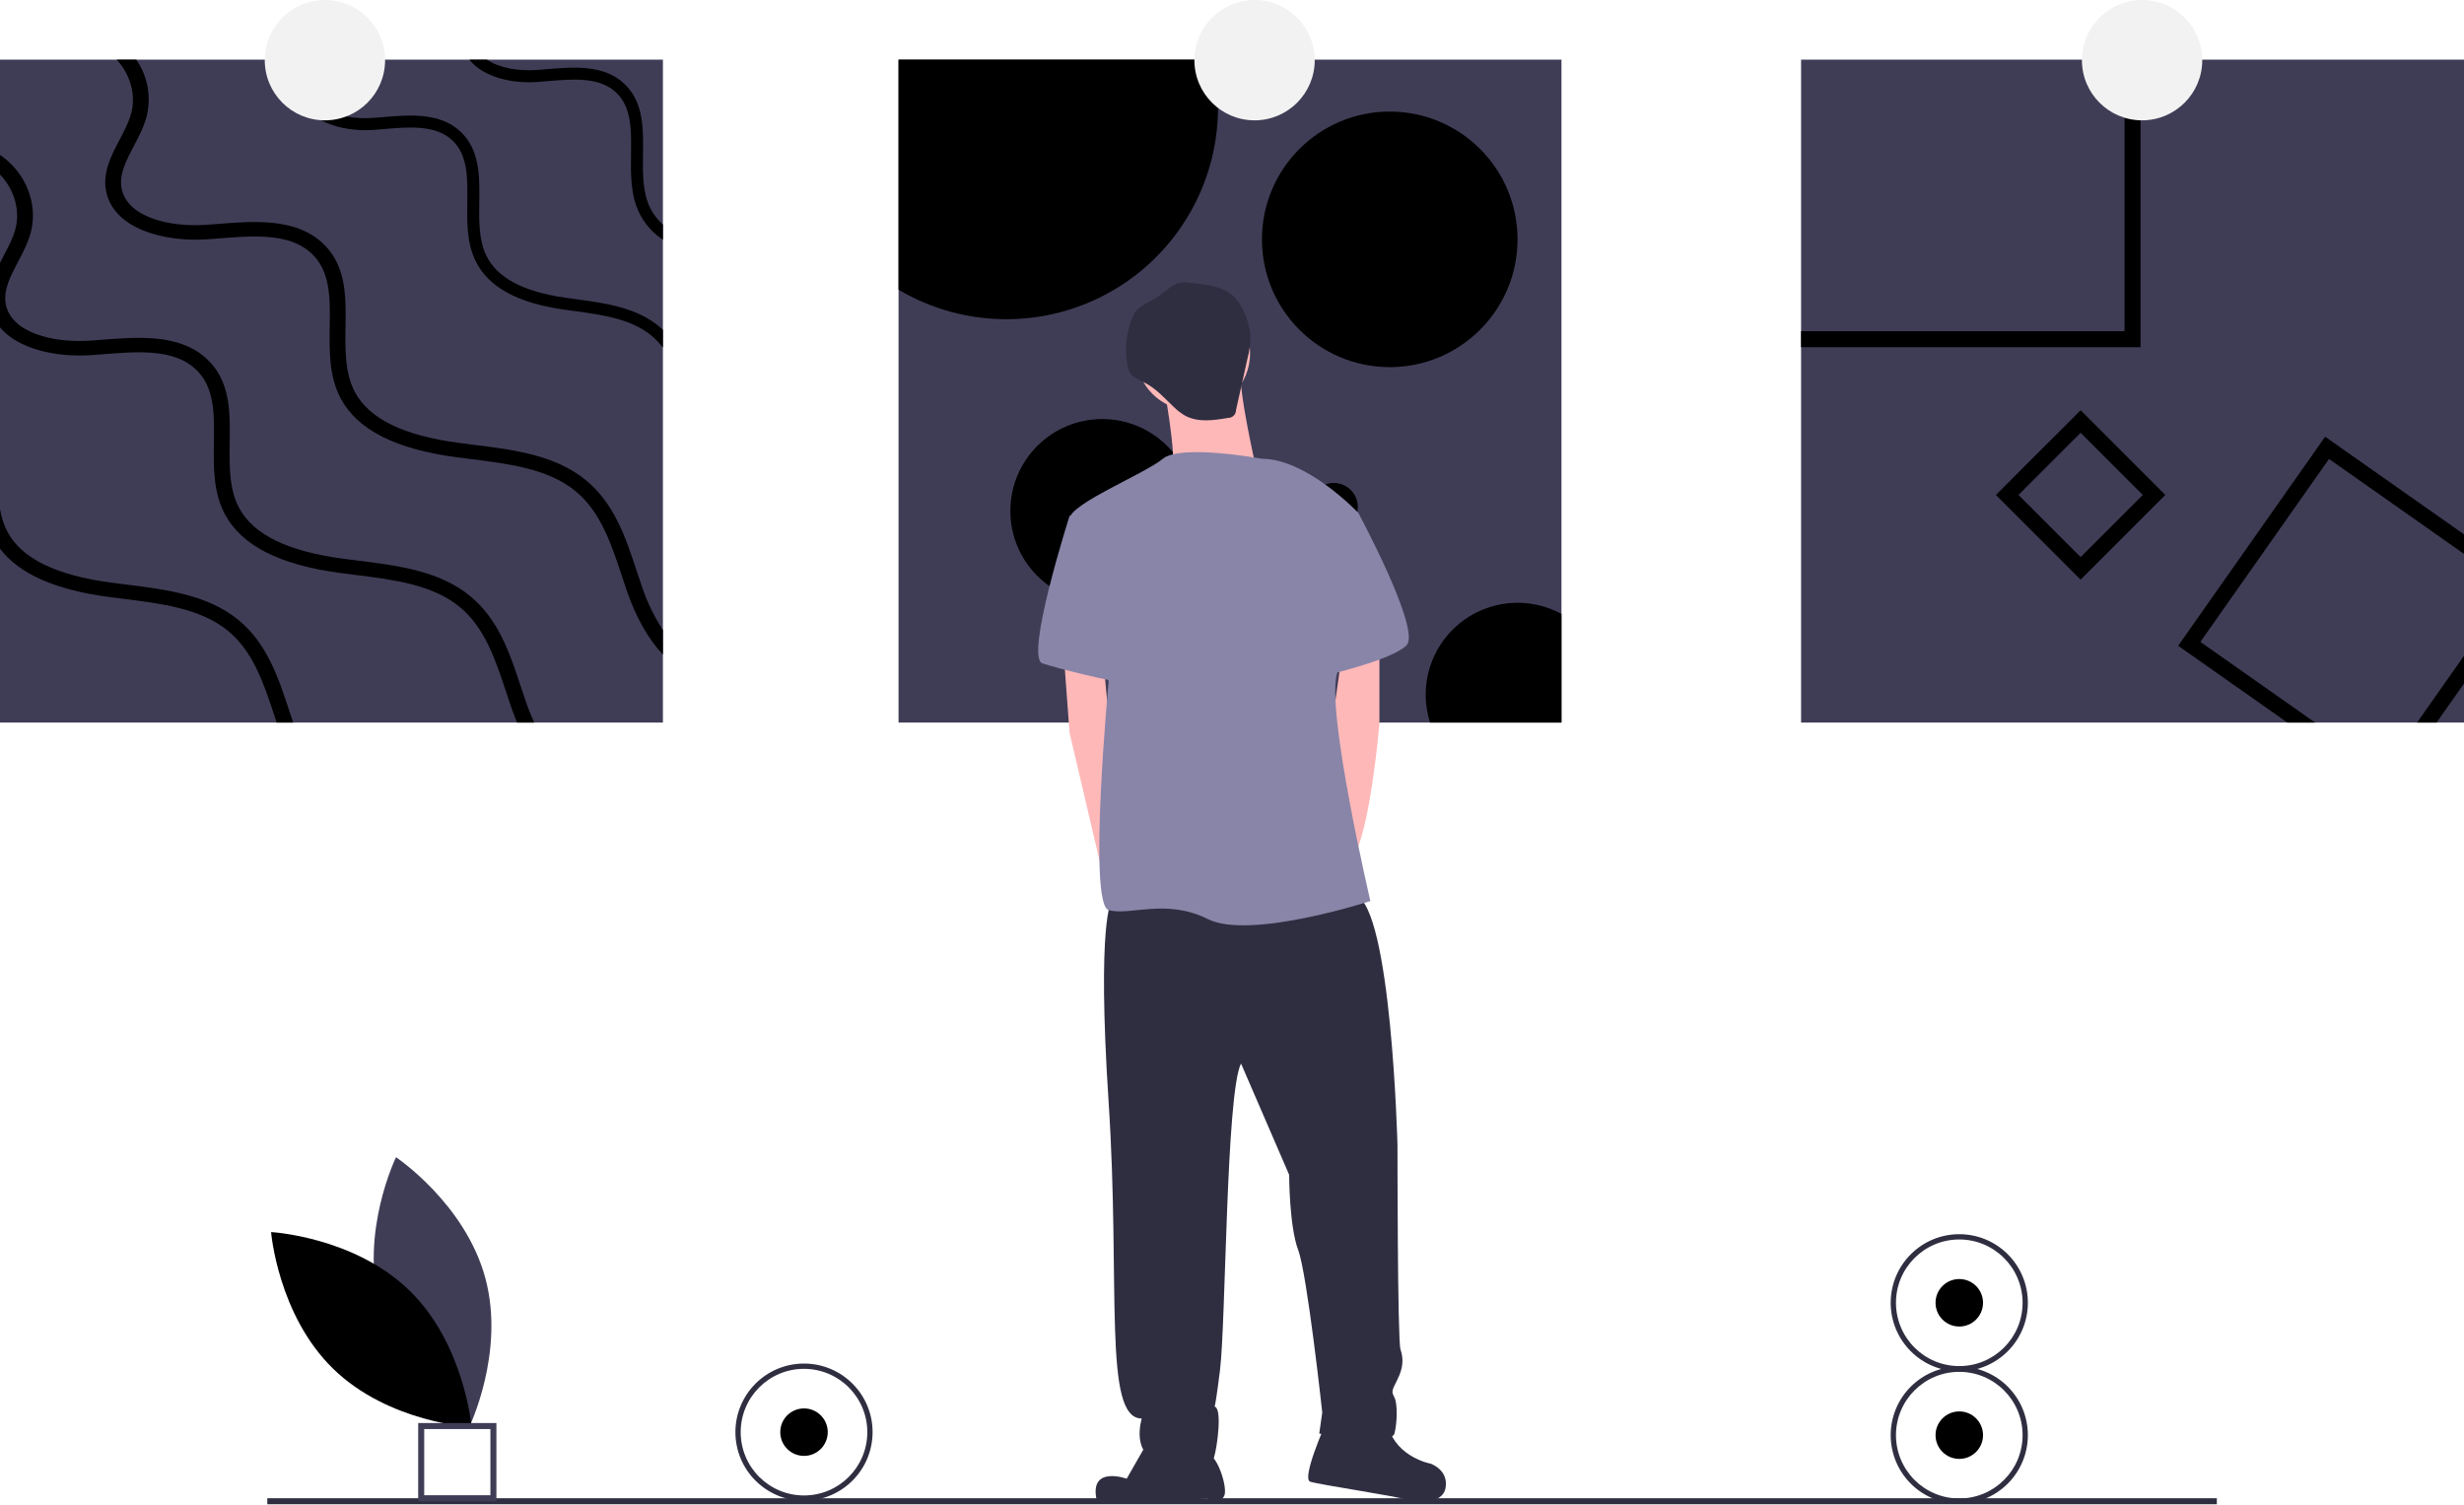
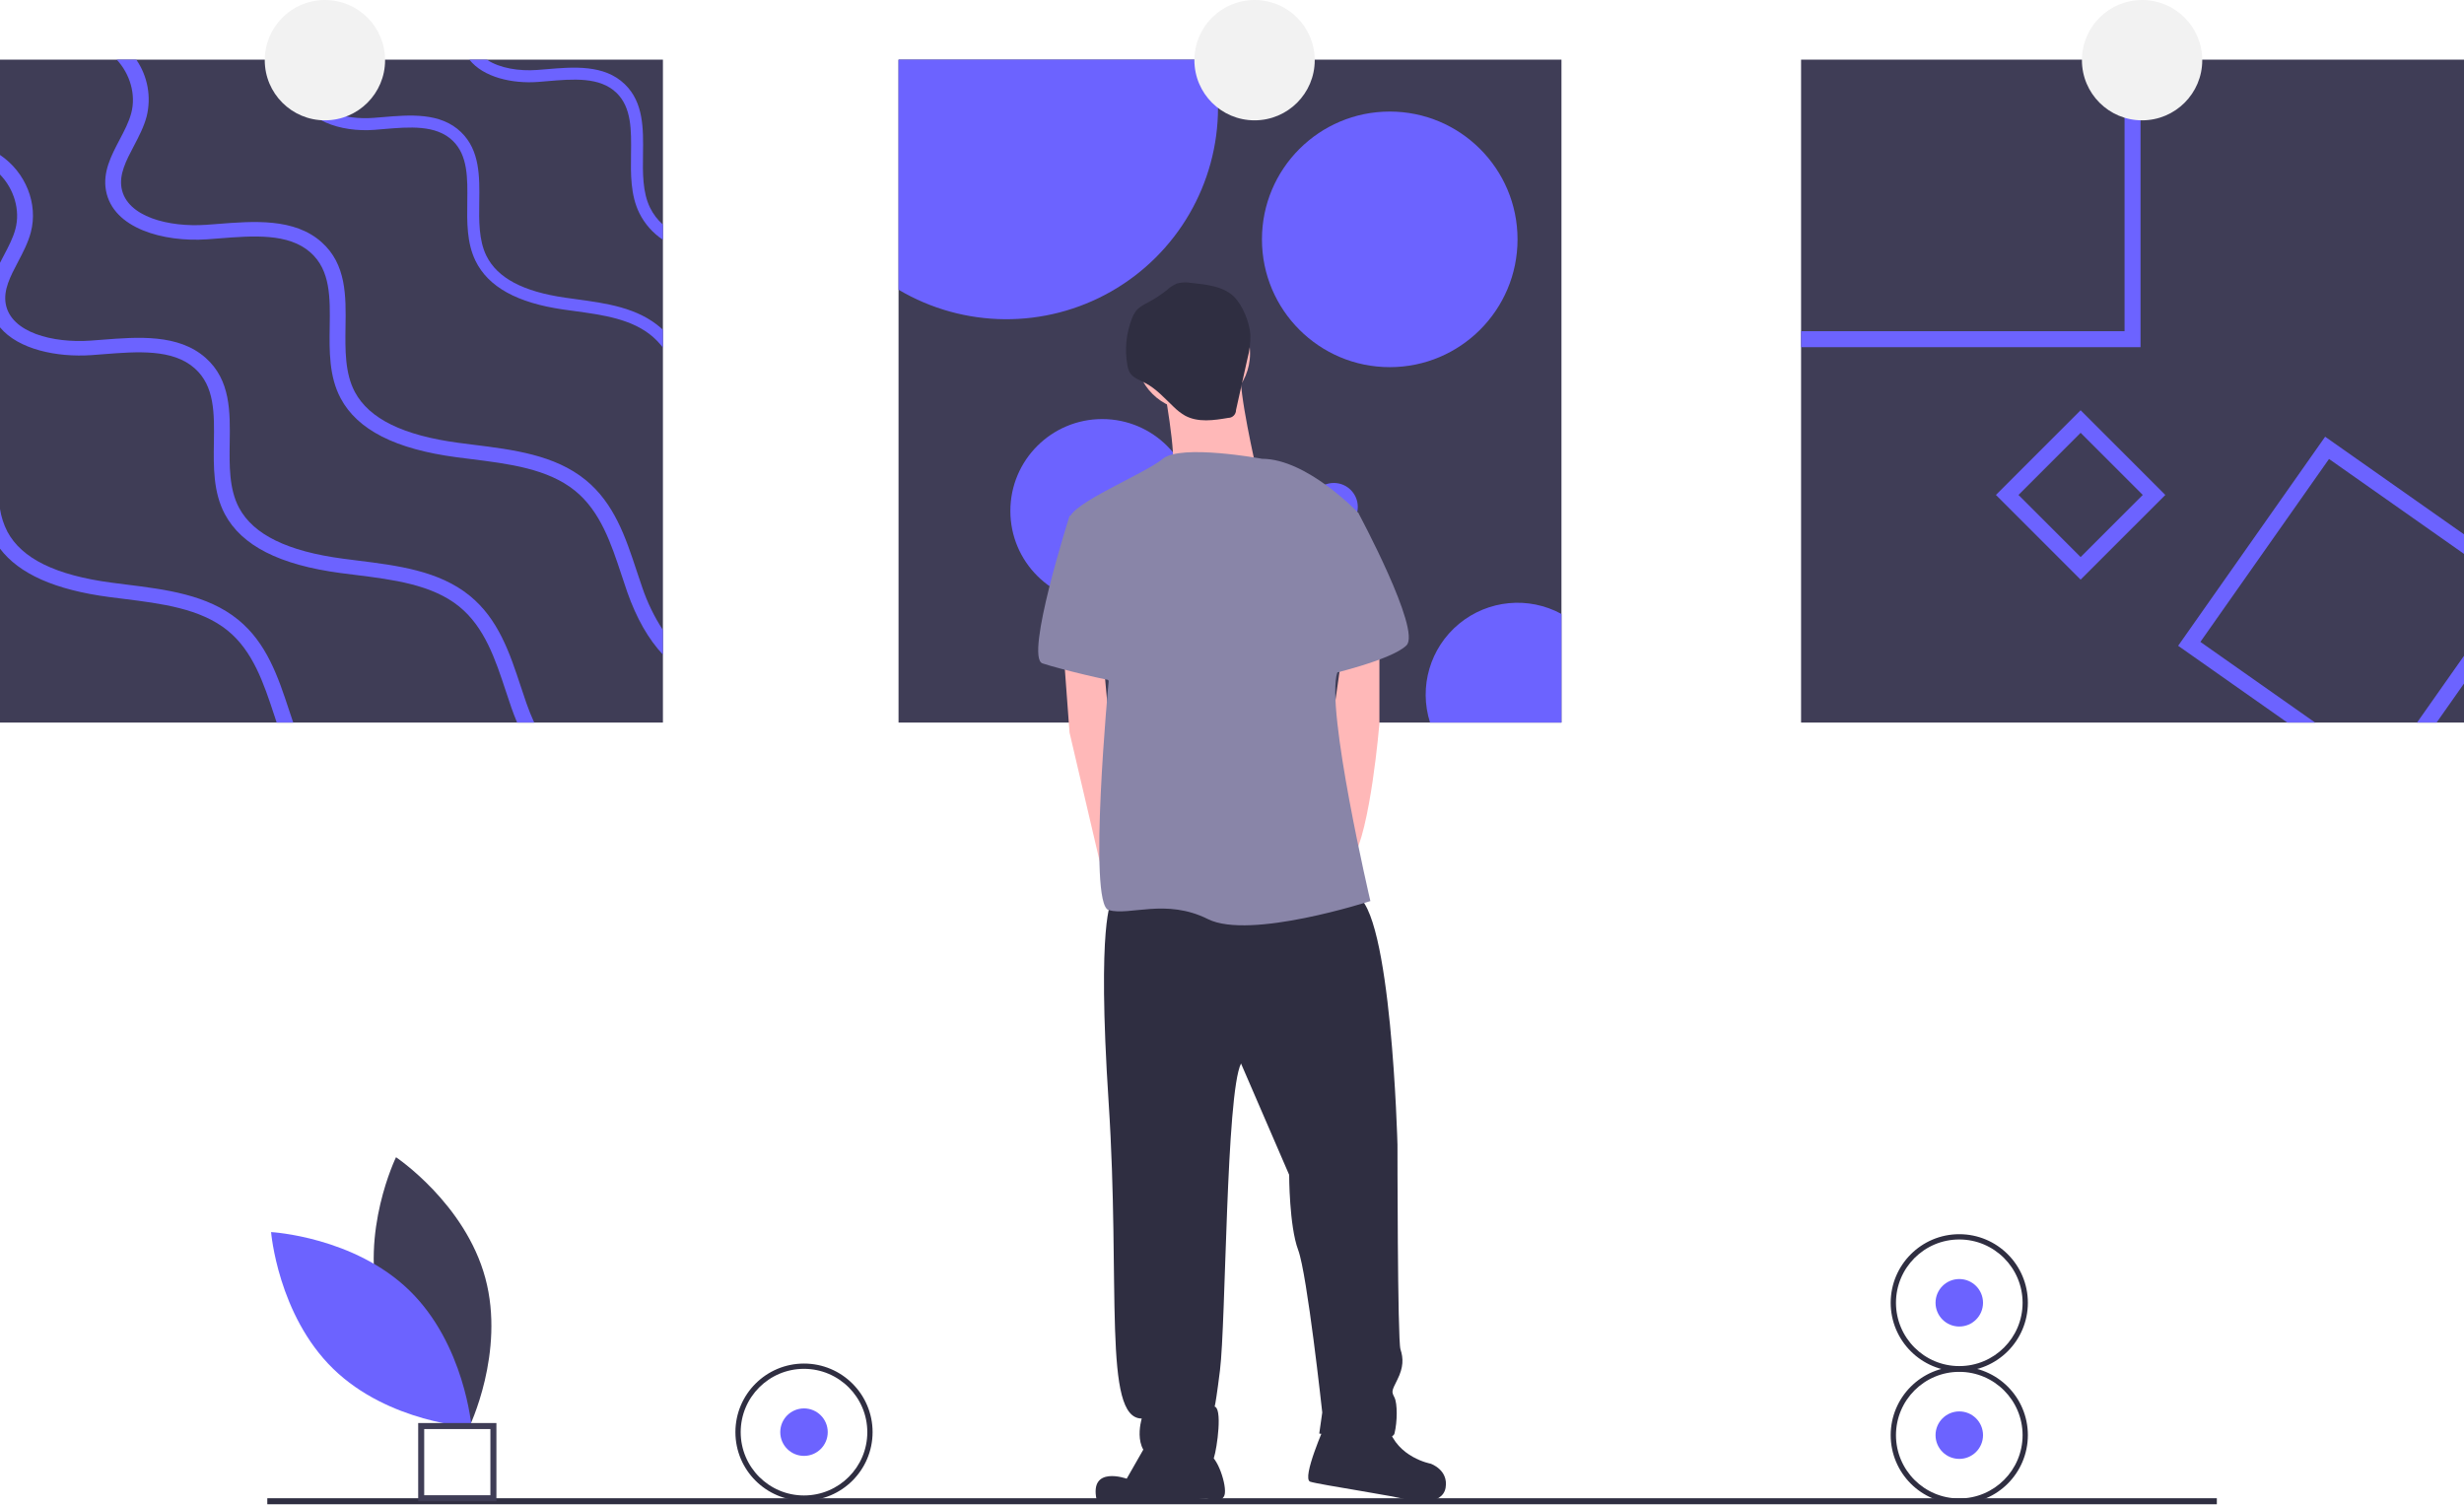
<svg xmlns="http://www.w3.org/2000/svg" data-name="Layer 1" width="1046" height="638.584" viewBox="0 0 1046 638.584">
  <path d="M238.231,685.353c8.565,31.662,37.903,51.271,37.903,51.271s15.451-31.725,6.886-63.387-37.903-51.271-37.903-51.271S229.666,653.692,238.231,685.353Z" transform="translate(-77 -130.7082)" fill="#3f3d56" />
-   <path d="M250.817,678.549c23.503,22.879,26.374,58.049,26.374,58.049s-35.235-1.924-58.738-24.803-26.374-58.049-26.374-58.049S227.314,655.67,250.817,678.549Z" transform="translate(-77 -130.7082)" class="undraw-primary" />
+   <path d="M250.817,678.549c23.503,22.879,26.374,58.049,26.374,58.049s-35.235-1.924-58.738-24.803-26.374-58.049-26.374-58.049S227.314,655.67,250.817,678.549Z" transform="translate(-77 -130.7082)" fill="#6c63ff" />
  <rect x="113.474" y="636.029" width="827.604" height="2.554" fill="#2f2e41" />
  <path d="M287.733,768.015H254.526V734.808H287.733Zm-30.652-2.554h28.098V737.363H257.081Z" transform="translate(-77 -130.7082)" fill="#3f3d56" />
  <rect y="25.322" width="281.42" height="281.42" fill="#3f3d56" />
-   <path d="M358.42,226.046V232.505a29.205,29.205,0,0,1-10.036-11.376c-3.747-7.663-3.628-16.495-3.509-25.04.136-10.155.271-19.733-6.171-25.972-7.086-6.849-18.428-5.883-29.396-4.95-1.288.102-2.577.22-3.848.322-11.002.831-23.26-1.95-29.21-9.46H283.674c5.442,3.662,13.766,4.95,21.412,4.374,1.238-.085,2.509-.203,3.781-.305,11.545-.983,24.633-2.102,33.363,6.357,8.036,7.764,7.883,18.92,7.731,29.702-.119,7.951-.22,16.156,3.001,22.734A23.25,23.25,0,0,0,358.42,226.046Z" transform="translate(-77 -130.7082)" class="undraw-primary" />
-   <path d="M358.42,270.717v7.561a32.155,32.155,0,0,0-4.137-4.459c-8.748-7.714-21.31-9.409-33.448-11.07-1.577-.204-3.119-.424-4.662-.644-19.683-2.831-31.889-9.595-37.297-20.632-3.747-7.663-3.628-16.495-3.509-25.04.136-10.155.271-19.733-6.171-25.972-7.086-6.849-18.428-5.883-29.396-4.95-1.288.102-2.577.22-3.848.322-14.139,1.068-30.363-3.831-32.584-17.072-.763-4.543.373-8.714,2.051-12.732h5.561c-1.865,4.035-3.255,7.934-2.594,11.884,1.678,10.104,15.275,13.732,27.193,12.833,1.238-.085,2.509-.203,3.781-.305,11.545-.983,24.633-2.102,33.363,6.357,8.036,7.764,7.883,18.92,7.731,29.702-.119,7.951-.22,16.156,3.001,22.734,4.611,9.426,15.546,15.258,33.448,17.835,1.526.22,3.068.441,4.611.644,12.884,1.746,26.226,3.56,36.144,12.291Q358.038,270.336,358.42,270.717Z" transform="translate(-77 -130.7082)" class="undraw-primary" />
-   <path d="M358.42,398.17v10.443c-6.12-6.51-11.24-15.444-15.156-26.616-.831-2.373-1.628-4.798-2.424-7.222-4.391-13.274-8.934-26.989-19.75-35.754-11.562-9.358-28.125-11.426-44.146-13.427-2.051-.254-4.103-.509-6.137-.78-25.972-3.442-42.06-11.63-49.198-25.023-4.95-9.307-4.798-20.021-4.645-30.38.186-12.308.373-23.938-8.137-31.499-9.341-8.307-24.311-7.137-38.772-6.001-1.712.136-3.408.271-5.069.39-18.665,1.288-40.077-4.645-42.993-20.7-1.441-7.866,2.238-14.834,5.781-21.581,2.034-3.865,3.967-7.544,4.95-11.325,2.068-7.781-.492-16.546-6.171-22.666h8.307a29.869,29.869,0,0,1,4.391,24.124c-1.17,4.425-3.34,8.561-5.442,12.562-3.238,6.137-6.273,11.935-5.205,17.868,2.238,12.24,20.157,16.648,35.873,15.563,1.644-.119,3.323-.254,5.001-.373,15.224-1.204,32.482-2.543,44.01,7.714,10.596,9.409,10.392,22.937,10.189,36.008-.136,9.646-.288,19.598,3.95,27.583,6.086,11.409,20.53,18.496,44.146,21.632,2.0.271,4.035.526,6.069.78,17.021,2.119,34.601,4.306,47.672,14.902,12.257,9.935,17.089,24.497,21.734,38.585.797,2.407,1.594,4.781,2.407,7.137A80.351,80.351,0,0,0,358.42,398.17Z" transform="translate(-77 -130.7082)" class="undraw-primary" />
-   <path d="M77,269.666c7.731,9.358,24.124,12.816,38.822,11.799,1.661-.119,3.357-.254,5.069-.39,14.461-1.136,29.43-2.306,38.772,6.001,8.51,7.561,8.324,19.191,8.137,31.499-.153,10.358-.305,21.073,4.645,30.38,7.137,13.393,23.226,21.581,49.198,25.023,2.034.271,4.086.526,6.137.78,16.021,2,32.584,4.069,44.146,13.427,10.816,8.765,15.359,22.48,19.75,35.754.797,2.424,1.594,4.849,2.424,7.222.763,2.187,1.577,4.272,2.424,6.29h7.256c-1.271-2.763-2.356-5.527-3.289-8.171-.814-2.356-1.611-4.73-2.407-7.137-4.645-14.088-9.477-28.651-21.734-38.585-13.071-10.596-30.651-12.783-47.672-14.902-2.034-.254-4.069-.509-6.069-.78-23.616-3.136-38.059-10.223-44.146-21.632-4.238-7.985-4.086-17.936-3.95-27.583.203-13.071.407-26.599-10.189-36.008-11.528-10.257-28.786-8.917-44.01-7.714-1.678.119-3.357.254-5.001.373-15.715,1.085-33.635-3.323-35.873-15.563-1.068-5.934,1.967-11.731,5.205-17.868,2.102-4.001,4.272-8.137,5.442-12.562,3.187-12.104-2.187-25.514-13.088-32.838v8.307c5.95,6.137,8.663,15.105,6.561,23.073-.983,3.781-2.916,7.459-4.95,11.325-.542,1.034-1.085,2.051-1.611,3.102Z" transform="translate(-77 -130.7082)" class="undraw-primary" />
-   <path d="M201.486,437.45h-7.035c-.373-1.102-.729-2.221-1.102-3.34-4.391-13.274-8.934-26.989-19.75-35.754-11.562-9.358-28.125-11.426-44.146-13.427-2.051-.254-4.103-.509-6.137-.78C100.395,381.115,85.154,374.368,77,363.62V346.751a31.994,31.994,0,0,0,3.136,9.663c6.086,11.409,20.53,18.496,44.146,21.632,2.0.271,4.035.526,6.069.78,17.021,2.119,34.601,4.306,47.672,14.902,12.257,9.935,17.089,24.497,21.734,38.585C200.333,434.042,200.893,435.755,201.486,437.45Z" transform="translate(-77 -130.7082)" class="undraw-primary" />
+   <path d="M358.42,226.046V232.505a29.205,29.205,0,0,1-10.036-11.376c-3.747-7.663-3.628-16.495-3.509-25.04.136-10.155.271-19.733-6.171-25.972-7.086-6.849-18.428-5.883-29.396-4.95-1.288.102-2.577.22-3.848.322-11.002.831-23.26-1.95-29.21-9.46H283.674c5.442,3.662,13.766,4.95,21.412,4.374,1.238-.085,2.509-.203,3.781-.305,11.545-.983,24.633-2.102,33.363,6.357,8.036,7.764,7.883,18.92,7.731,29.702-.119,7.951-.22,16.156,3.001,22.734A23.25,23.25,0,0,0,358.42,226.046Z" transform="translate(-77 -130.7082)" fill="#6c63ff" />
+   <path d="M358.42,270.717v7.561a32.155,32.155,0,0,0-4.137-4.459c-8.748-7.714-21.31-9.409-33.448-11.07-1.577-.204-3.119-.424-4.662-.644-19.683-2.831-31.889-9.595-37.297-20.632-3.747-7.663-3.628-16.495-3.509-25.04.136-10.155.271-19.733-6.171-25.972-7.086-6.849-18.428-5.883-29.396-4.95-1.288.102-2.577.22-3.848.322-14.139,1.068-30.363-3.831-32.584-17.072-.763-4.543.373-8.714,2.051-12.732h5.561c-1.865,4.035-3.255,7.934-2.594,11.884,1.678,10.104,15.275,13.732,27.193,12.833,1.238-.085,2.509-.203,3.781-.305,11.545-.983,24.633-2.102,33.363,6.357,8.036,7.764,7.883,18.92,7.731,29.702-.119,7.951-.22,16.156,3.001,22.734,4.611,9.426,15.546,15.258,33.448,17.835,1.526.22,3.068.441,4.611.644,12.884,1.746,26.226,3.56,36.144,12.291Q358.038,270.336,358.42,270.717Z" transform="translate(-77 -130.7082)" fill="#6c63ff" />
+   <path d="M358.42,398.17v10.443c-6.12-6.51-11.24-15.444-15.156-26.616-.831-2.373-1.628-4.798-2.424-7.222-4.391-13.274-8.934-26.989-19.75-35.754-11.562-9.358-28.125-11.426-44.146-13.427-2.051-.254-4.103-.509-6.137-.78-25.972-3.442-42.06-11.63-49.198-25.023-4.95-9.307-4.798-20.021-4.645-30.38.186-12.308.373-23.938-8.137-31.499-9.341-8.307-24.311-7.137-38.772-6.001-1.712.136-3.408.271-5.069.39-18.665,1.288-40.077-4.645-42.993-20.7-1.441-7.866,2.238-14.834,5.781-21.581,2.034-3.865,3.967-7.544,4.95-11.325,2.068-7.781-.492-16.546-6.171-22.666h8.307a29.869,29.869,0,0,1,4.391,24.124c-1.17,4.425-3.34,8.561-5.442,12.562-3.238,6.137-6.273,11.935-5.205,17.868,2.238,12.24,20.157,16.648,35.873,15.563,1.644-.119,3.323-.254,5.001-.373,15.224-1.204,32.482-2.543,44.01,7.714,10.596,9.409,10.392,22.937,10.189,36.008-.136,9.646-.288,19.598,3.95,27.583,6.086,11.409,20.53,18.496,44.146,21.632,2.0.271,4.035.526,6.069.78,17.021,2.119,34.601,4.306,47.672,14.902,12.257,9.935,17.089,24.497,21.734,38.585.797,2.407,1.594,4.781,2.407,7.137A80.351,80.351,0,0,0,358.42,398.17Z" transform="translate(-77 -130.7082)" fill="#6c63ff" />
+   <path d="M77,269.666c7.731,9.358,24.124,12.816,38.822,11.799,1.661-.119,3.357-.254,5.069-.39,14.461-1.136,29.43-2.306,38.772,6.001,8.51,7.561,8.324,19.191,8.137,31.499-.153,10.358-.305,21.073,4.645,30.38,7.137,13.393,23.226,21.581,49.198,25.023,2.034.271,4.086.526,6.137.78,16.021,2,32.584,4.069,44.146,13.427,10.816,8.765,15.359,22.48,19.75,35.754.797,2.424,1.594,4.849,2.424,7.222.763,2.187,1.577,4.272,2.424,6.29h7.256c-1.271-2.763-2.356-5.527-3.289-8.171-.814-2.356-1.611-4.73-2.407-7.137-4.645-14.088-9.477-28.651-21.734-38.585-13.071-10.596-30.651-12.783-47.672-14.902-2.034-.254-4.069-.509-6.069-.78-23.616-3.136-38.059-10.223-44.146-21.632-4.238-7.985-4.086-17.936-3.95-27.583.203-13.071.407-26.599-10.189-36.008-11.528-10.257-28.786-8.917-44.01-7.714-1.678.119-3.357.254-5.001.373-15.715,1.085-33.635-3.323-35.873-15.563-1.068-5.934,1.967-11.731,5.205-17.868,2.102-4.001,4.272-8.137,5.442-12.562,3.187-12.104-2.187-25.514-13.088-32.838v8.307c5.95,6.137,8.663,15.105,6.561,23.073-.983,3.781-2.916,7.459-4.95,11.325-.542,1.034-1.085,2.051-1.611,3.102Z" transform="translate(-77 -130.7082)" fill="#6c63ff" />
+   <path d="M201.486,437.45h-7.035c-.373-1.102-.729-2.221-1.102-3.34-4.391-13.274-8.934-26.989-19.75-35.754-11.562-9.358-28.125-11.426-44.146-13.427-2.051-.254-4.103-.509-6.137-.78C100.395,381.115,85.154,374.368,77,363.62V346.751a31.994,31.994,0,0,0,3.136,9.663c6.086,11.409,20.53,18.496,44.146,21.632,2.0.271,4.035.526,6.069.78,17.021,2.119,34.601,4.306,47.672,14.902,12.257,9.935,17.089,24.497,21.734,38.585C200.333,434.042,200.893,435.755,201.486,437.45Z" transform="translate(-77 -130.7082)" fill="#6c63ff" />
  <rect x="381.442" y="25.322" width="281.42" height="281.42" fill="#3f3d56" />
-   <path d="M594.066,176.374a89.858,89.858,0,0,1-135.624,77.323V156.03H591.744A89.308,89.308,0,0,1,594.066,176.374Z" transform="translate(-77 -130.7082)" class="undraw-primary" />
-   <circle cx="589.964" cy="101.61" r="54.25" class="undraw-primary" />
-   <circle cx="467.903" cy="216.891" r="38.992" class="undraw-primary" />
-   <path d="M739.862,391.338v46.112H684.07a38.995,38.995,0,0,1,55.792-46.112Z" transform="translate(-77 -130.7082)" class="undraw-primary" />
-   <circle cx="566.23" cy="215.195" r="10.172" class="undraw-primary" />
+   <path d="M594.066,176.374a89.858,89.858,0,0,1-135.624,77.323V156.03H591.744A89.308,89.308,0,0,1,594.066,176.374Z" transform="translate(-77 -130.7082)" fill="#6c63ff" />
+   <circle cx="589.964" cy="101.61" r="54.25" fill="#6c63ff" />
+   <circle cx="467.903" cy="216.891" r="38.992" fill="#6c63ff" />
+   <path d="M739.862,391.338v46.112H684.07a38.995,38.995,0,0,1,55.792-46.112Z" transform="translate(-77 -130.7082)" fill="#6c63ff" />
+   <circle cx="566.23" cy="215.195" r="10.172" fill="#6c63ff" />
  <rect x="764.58" y="25.322" width="281.42" height="281.42" fill="#3f3d56" />
-   <path d="M978.9,156.03V271.31H841.58v6.781H985.681V156.03Z" transform="translate(-77 -130.7082)" class="undraw-primary" />
-   <path d="M1111.353,437.45,1123,420.887V409.104l-19.937,28.345Zm-47.299-121.35-62.404,88.749,46.367,32.601h11.782l-48.706-34.245,54.606-77.662L1123,365.84v-8.29Z" transform="translate(-77 -130.7082)" class="undraw-primary" />
-   <path d="M960.251,304.86l-35.957,35.957L960.251,376.775l35.957-35.957Zm-26.379,35.957,26.379-26.379,26.379,26.379-26.379,26.379Z" transform="translate(-77 -130.7082)" class="undraw-primary" />
+   <path d="M978.9,156.03V271.31H841.58v6.781H985.681V156.03Z" transform="translate(-77 -130.7082)" fill="#6c63ff" />
+   <path d="M1111.353,437.45,1123,420.887V409.104l-19.937,28.345Zm-47.299-121.35-62.404,88.749,46.367,32.601h11.782l-48.706-34.245,54.606-77.662L1123,365.84v-8.29Z" transform="translate(-77 -130.7082)" fill="#6c63ff" />
+   <path d="M960.251,304.86l-35.957,35.957L960.251,376.775l35.957-35.957Zm-26.379,35.957,26.379-26.379,26.379,26.379-26.379,26.379Z" transform="translate(-77 -130.7082)" fill="#6c63ff" />
  <circle cx="137.934" cy="25.543" r="25.543" fill="#f2f2f2" />
  <circle cx="532.579" cy="25.543" r="25.543" fill="#f2f2f2" />
  <circle cx="909.343" cy="25.543" r="25.543" fill="#f2f2f2" />
  <circle cx="506.397" cy="150.067" r="24.266" fill="#ffb8b8" />
  <path d="M570.625,292.27s6.386,33.206,3.832,39.592,35.761-2.554,35.761-2.554-7.663-33.206-6.386-40.869S570.625,292.27,570.625,292.27Z" transform="translate(-77 -130.7082)" fill="#ffb8b8" />
  <polygon points="451.479 276.507 454.033 310.99 466.71 365.146 470.636 379.957 477.022 356.968 470.636 304.604 468.467 281.029 451.479 276.507" fill="#ffb8b8" />
  <path d="M662.581,402.106v35.761s-3.832,45.978-11.495,57.473-10.217-45.978-10.217-45.978l6.005-42.147Z" transform="translate(-77 -130.7082)" fill="#ffb8b8" />
  <path d="M548.913,513.22s-6.386,7.663-1.277,85.57S545.082,732.893,561.685,732.893c0,0-5.109,16.603,8.94,17.88s20.435,2.554,21.712-1.277,3.832-21.712,0-21.712c0,0,0,5.109,2.554-15.326s2.554-117.499,8.94-130.271L624.266,629.442s0,21.712,3.832,31.929,10.217,68.967,10.217,68.967l-1.277,8.94s30.652,5.109,31.929,0,1.277-12.772,0-15.326-1.277-2.554,1.277-7.663,2.554-8.94,1.277-12.772-1.277-86.847-1.277-86.847-2.554-100.896-17.88-106.005S548.913,513.22,548.913,513.22Z" transform="translate(-77 -130.7082)" fill="#2f2e41" />
  <path d="M565.516,740.556,555.299,758.436s-15.965-5.747-12.772,8.94c27.459,1.916,46.617-.639,46.617-.639s6.386,2.554,7.663-1.277-3.193-17.242-7.024-17.242S565.516,740.556,565.516,740.556Z" transform="translate(-77 -130.7082)" fill="#2f2e41" />
  <path d="M639.592,735.447s-10.217,22.989-6.386,24.266,38.315,6.386,40.869,7.663,15.326,2.554,16.603-5.109-6.386-10.217-6.386-10.217-14.049-2.554-17.88-15.326S639.592,735.447,639.592,735.447Z" transform="translate(-77 -130.7082)" fill="#2f2e41" />
  <path d="M612.772,325.476s-34.484-6.386-42.147,0S531.033,344.634,531.033,351.02s16.603,68.967,16.603,68.967-8.94,94.51,0,97.065,24.266-5.109,42.147,3.832,68.967-7.663,68.967-7.663-19.157-81.739-14.049-97.065S653.641,348.465,653.641,348.465,631.929,325.476,612.772,325.476Z" transform="translate(-77 -130.7082)" fill="#8985a8" />
  <path d="M539.973,347.188l-8.94,2.554s-19.158,60.027-11.495,62.581,29.375,7.663,31.929,7.663S539.973,347.188,539.973,347.188Z" transform="translate(-77 -130.7082)" fill="#8985a8" />
  <path d="M633.206,340.802l20.435,7.663s26.821,49.81,20.435,56.195-34.484,12.772-34.484,12.772Z" transform="translate(-77 -130.7082)" fill="#8985a8" />
  <path d="M582.66,250.803a13.716,13.716,0,0,0-6.07.268,15.828,15.828,0,0,0-4.314,2.83,50.492,50.492,0,0,1-7.376,4.887c-2.07,1.123-4.294,2.163-5.739,4.023a12.211,12.211,0,0,0-1.62,3.066,36.74,36.74,0,0,0-1.932,19.996,9.191,9.191,0,0,0,.851,2.746c1.327,2.446,4.259,3.409,6.729,4.691,4.689,2.434,8.243,6.533,12.089,10.155a23.634,23.634,0,0,0,4.777,3.681c5.487,2.991,12.193,2.016,18.352.958a3.307,3.307,0,0,0,3.301-3.339l4.862-21.866a35.673,35.673,0,0,0,1.246-9.944c-.339-5.308-3.213-12.661-7.108-16.431C596.168,252.13,588.593,251.431,582.66,250.803Z" transform="translate(-77 -130.7082)" fill="#2f2e41" />
-   <circle cx="341.31" cy="607.969" r="10.079" class="undraw-primary" />
+   <circle cx="341.31" cy="607.969" r="10.079" fill="#6c63ff" />
  <path d="M418.31,767.793a29.116,29.116,0,1,1,29.116-29.116A29.149,29.149,0,0,1,418.31,767.793Zm0-55.992a26.876,26.876,0,1,0,26.876,26.876A26.907,26.907,0,0,0,418.31,711.801Z" transform="translate(-77 -130.7082)" fill="#2f2e41" />
-   <circle cx="831.742" cy="609.246" r="10.079" class="undraw-primary" />
+   <circle cx="831.742" cy="609.246" r="10.079" fill="#6c63ff" />
  <path d="M908.742,769.07a29.116,29.116,0,1,1,29.116-29.116A29.149,29.149,0,0,1,908.742,769.07Zm0-55.992a26.876,26.876,0,1,0,26.876,26.876A26.907,26.907,0,0,0,908.742,713.078Z" transform="translate(-77 -130.7082)" fill="#2f2e41" />
-   <circle cx="831.742" cy="553.051" r="10.079" class="undraw-primary" />
+   <circle cx="831.742" cy="553.051" r="10.079" fill="#6c63ff" />
  <path d="M908.742,712.875a29.116,29.116,0,1,1,29.116-29.116A29.149,29.149,0,0,1,908.742,712.875Zm0-55.992a26.876,26.876,0,1,0,26.876,26.876A26.907,26.907,0,0,0,908.742,656.883Z" transform="translate(-77 -130.7082)" fill="#2f2e41" />
</svg>
